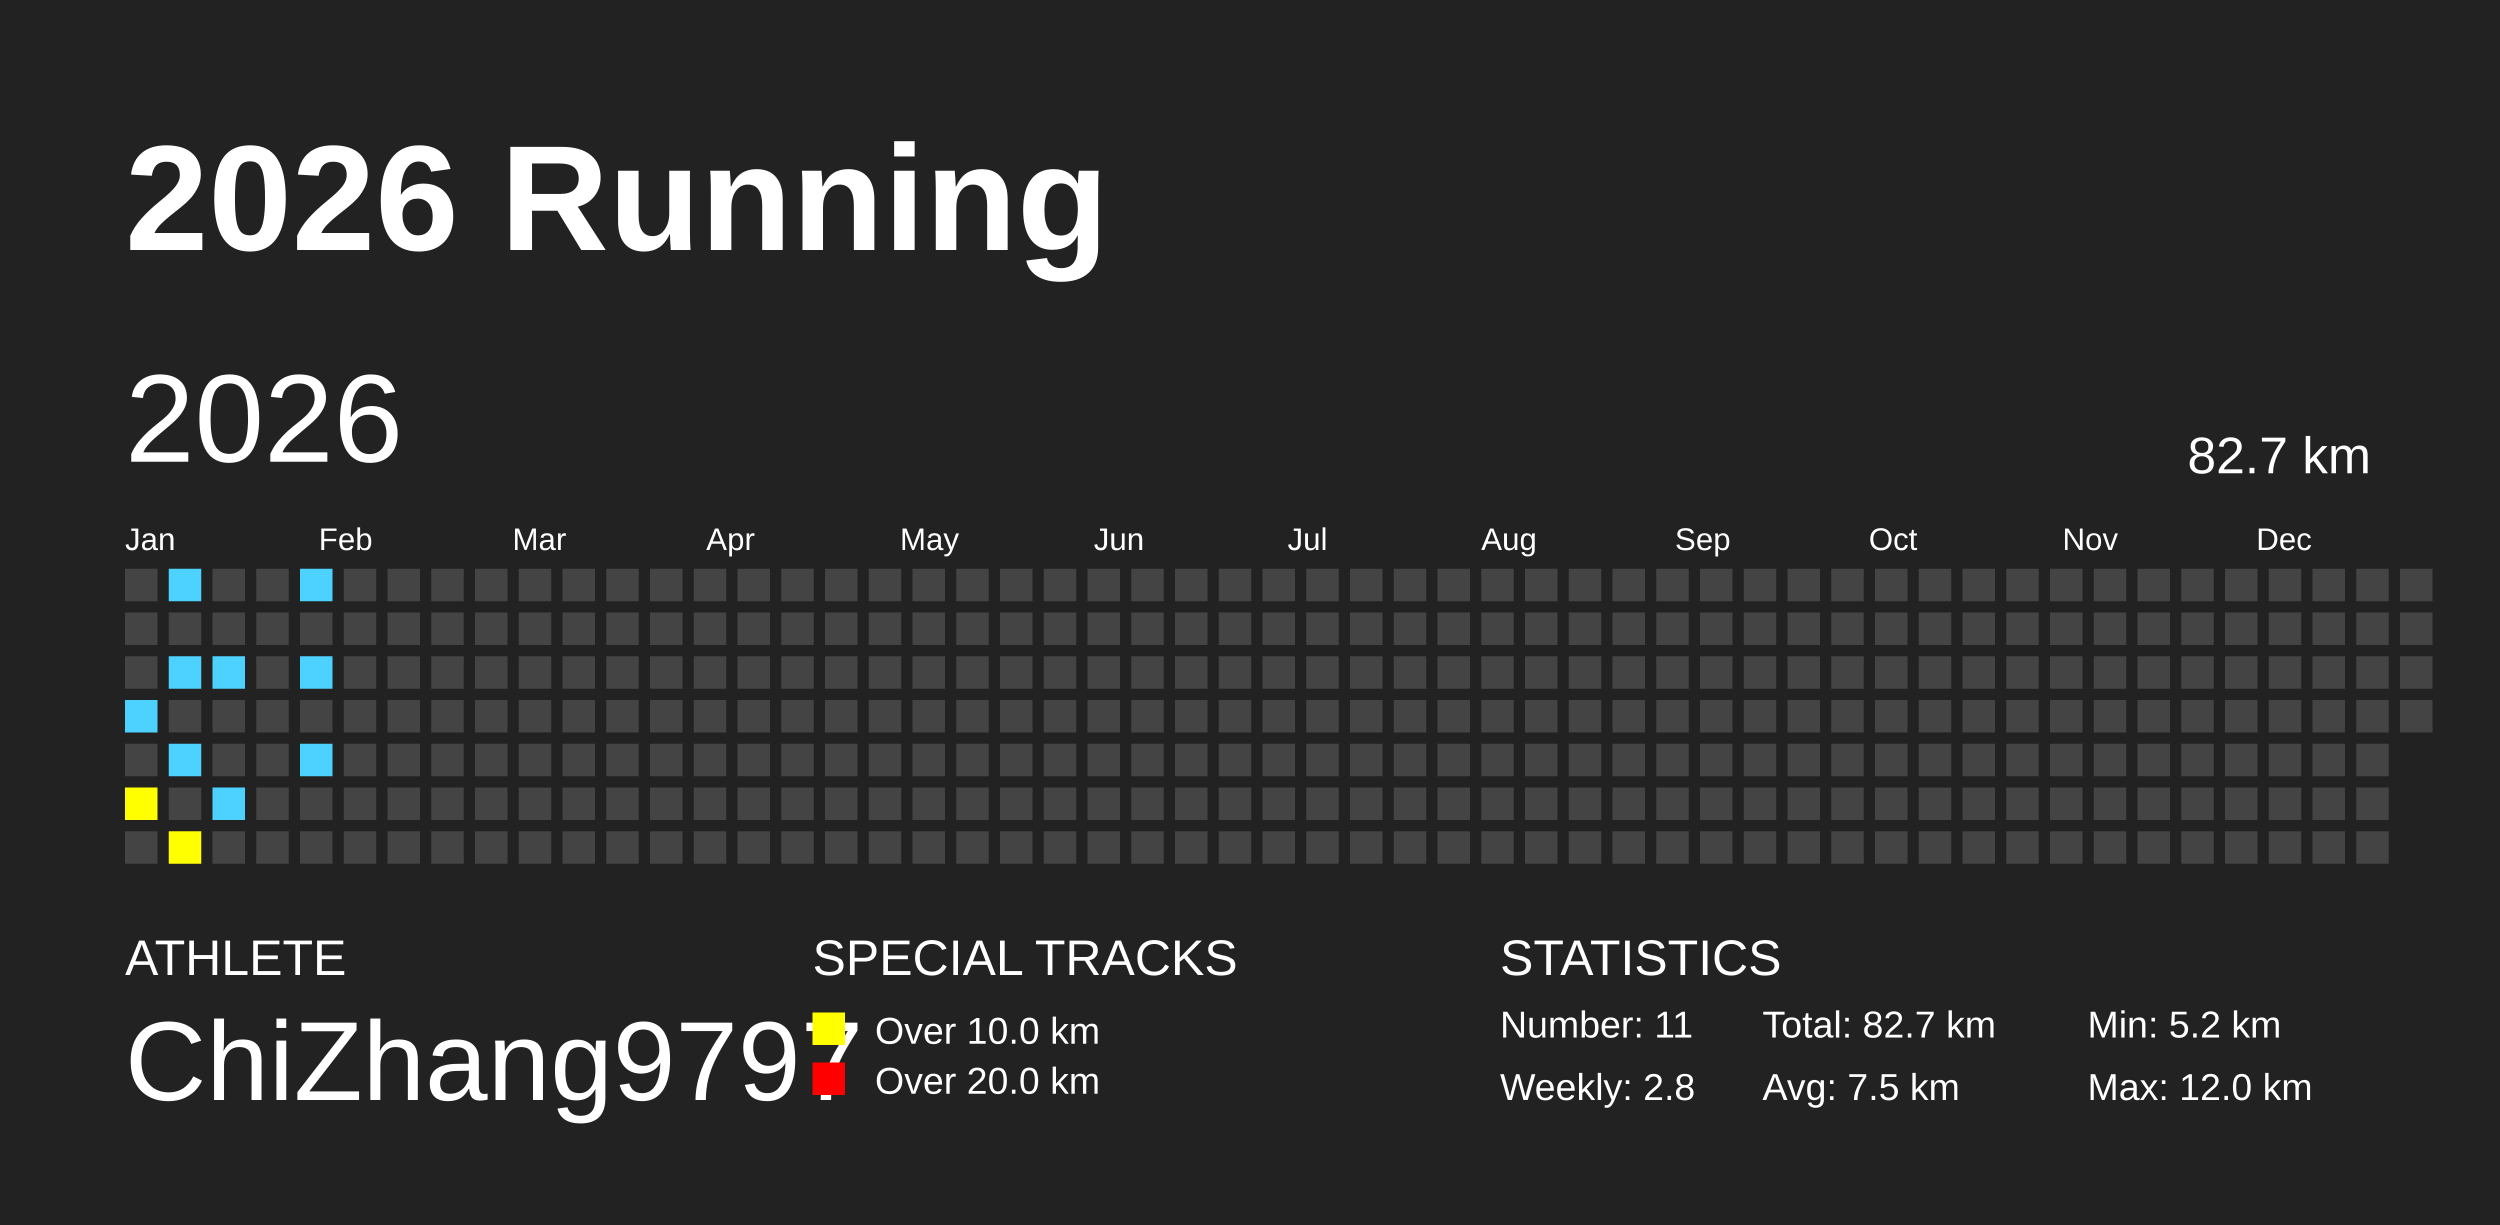
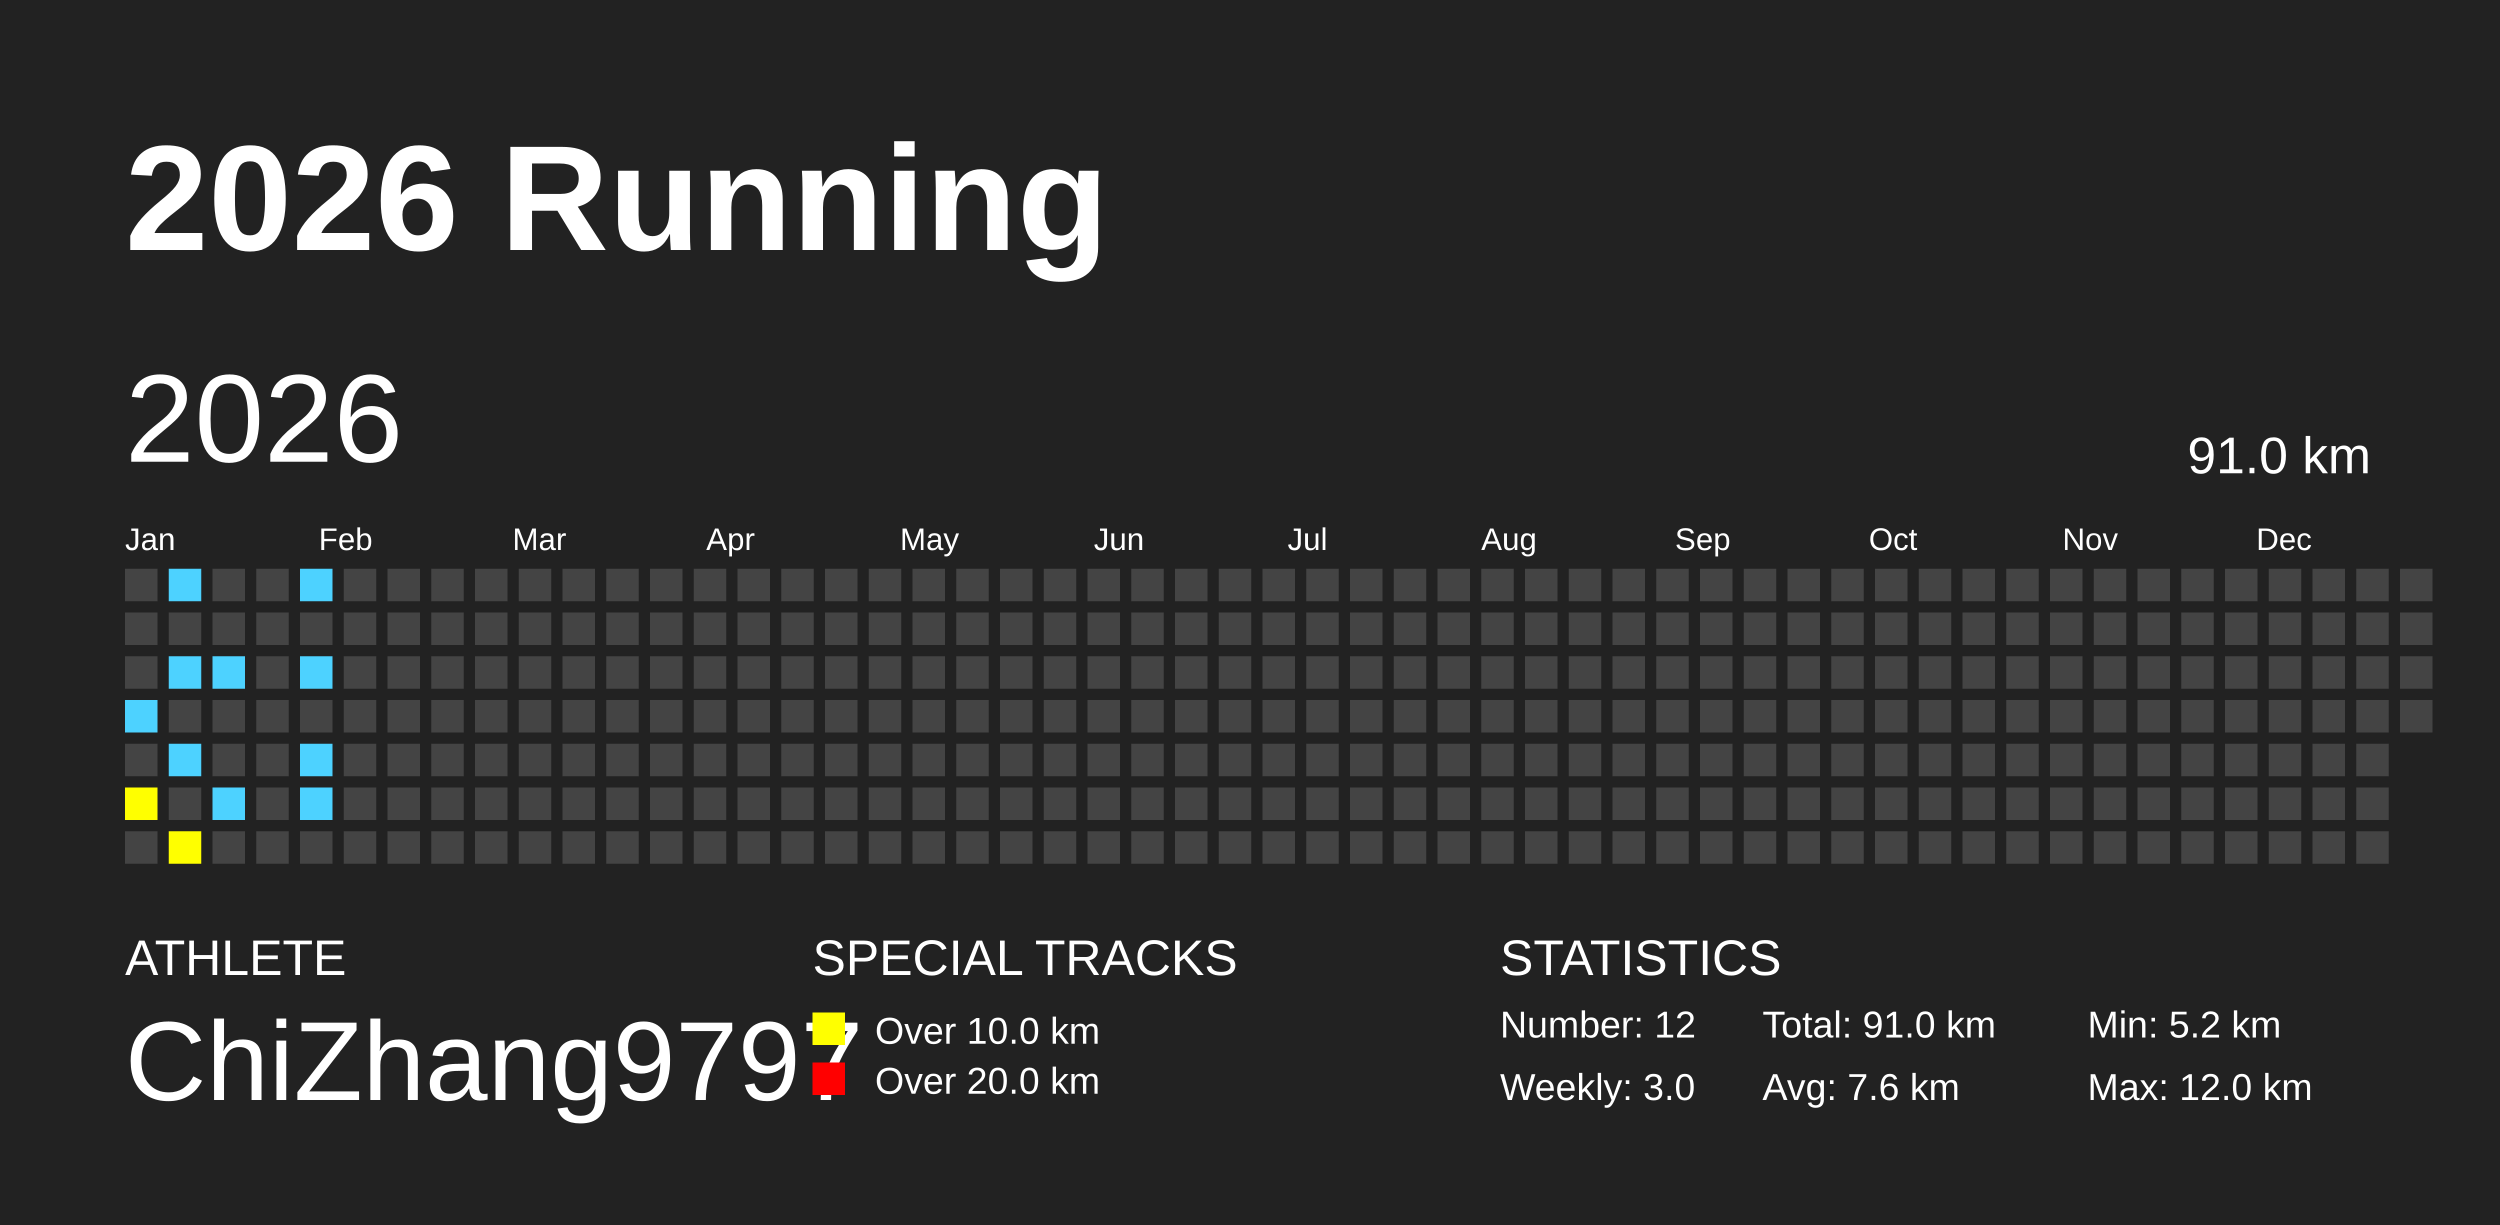
<svg xmlns="http://www.w3.org/2000/svg" baseProfile="full" height="98mm" version="1.1" viewBox="0,0,200,98" width="200mm">
  <defs />
  <rect fill="#222222" height="98" width="200" x="0" y="0" />
  <text fill="#FFFFFF" style="font-size:12px; font-family:Arial; font-weight:bold;" x="10" y="20">2026 Running</text>
  <text fill="#FFFFFF" style="font-size:4px; font-family:Arial" x="10" y="78">ATHLETE</text>
  <text fill="#FFFFFF" style="font-size:9px; font-family:Arial" x="10" y="88">ChiZhang9797</text>
  <text fill="#FFFFFF" style="font-size:4px; font-family:Arial" x="65" y="78">SPECIAL TRACKS</text>
  <rect fill="yellow" height="2.6" width="2.6" x="65" y="81" />
  <text fill="#FFFFFF" style="font-size:3px; font-family:Arial" x="70" y="83.5">Over 10.0 km</text>
  <rect fill="red" height="2.6" width="2.6" x="65" y="85" />
  <text fill="#FFFFFF" style="font-size:3px; font-family:Arial" x="70" y="87.5">Over 20.0 km</text>
  <text fill="#FFFFFF" style="font-size:4px; font-family:Arial" x="120" y="78">STATISTICS</text>
-   <text fill="#FFFFFF" style="font-size:3px; font-family:Arial" x="120" y="83">Number: 11</text>
-   <text fill="#FFFFFF" style="font-size:3px; font-family:Arial" x="120" y="88">Weekly: 2.8</text>
-   <text fill="#FFFFFF" style="font-size:3px; font-family:Arial" x="141" y="83">Total: 82.7 km</text>
-   <text fill="#FFFFFF" style="font-size:3px; font-family:Arial" x="141" y="88">Avg: 7.5 km</text>
+   <text fill="#FFFFFF" style="font-size:3px; font-family:Arial" x="120" y="83">Number: 12</text>
+   <text fill="#FFFFFF" style="font-size:3px; font-family:Arial" x="120" y="88">Weekly: 3.0</text>
+   <text fill="#FFFFFF" style="font-size:3px; font-family:Arial" x="141" y="83">Total: 91.0 km</text>
+   <text fill="#FFFFFF" style="font-size:3px; font-family:Arial" x="141" y="88">Avg: 7.6 km</text>
  <text fill="#FFFFFF" style="font-size:3px; font-family:Arial" x="167" y="83">Min: 5.2 km</text>
  <text fill="#FFFFFF" style="font-size:3px; font-family:Arial" x="167" y="88">Max: 12.0 km</text>
  <text dominant-baseline="hanging" fill="#FFFFFF" style="font-size:10.0px; font-family:Arial;" x="10" y="30">2026</text>
-   <text dominant-baseline="hanging" fill="#FFFFFF" style="font-size:4.125px; font-family:Arial;" x="175" y="35">82.7 km</text>
+   <text dominant-baseline="hanging" fill="#FFFFFF" style="font-size:4.125px; font-family:Arial;" x="175" y="35">91.0 km</text>
  <text fill="#FFFFFF" style="font-size:2.5px; font-family:Arial" x="10.0" y="44">Jan</text>
  <text fill="#FFFFFF" style="font-size:2.5px; font-family:Arial" x="25.5" y="44">Feb</text>
  <text fill="#FFFFFF" style="font-size:2.5px; font-family:Arial" x="41.0" y="44">Mar</text>
  <text fill="#FFFFFF" style="font-size:2.5px; font-family:Arial" x="56.5" y="44">Apr</text>
  <text fill="#FFFFFF" style="font-size:2.5px; font-family:Arial" x="72.0" y="44">May</text>
  <text fill="#FFFFFF" style="font-size:2.5px; font-family:Arial" x="87.5" y="44">Jun</text>
  <text fill="#FFFFFF" style="font-size:2.5px; font-family:Arial" x="103.0" y="44">Jul</text>
  <text fill="#FFFFFF" style="font-size:2.5px; font-family:Arial" x="118.5" y="44">Aug</text>
  <text fill="#FFFFFF" style="font-size:2.5px; font-family:Arial" x="134.0" y="44">Sep</text>
  <text fill="#FFFFFF" style="font-size:2.5px; font-family:Arial" x="149.5" y="44">Oct</text>
  <text fill="#FFFFFF" style="font-size:2.5px; font-family:Arial" x="165.0" y="44">Nov</text>
  <text fill="#FFFFFF" style="font-size:2.5px; font-family:Arial" x="180.5" y="44">Dec</text>
  <rect fill="#444444" height="2.6" width="2.6" x="10.0" y="45.5" />
  <rect fill="#444444" height="2.6" width="2.6" x="10.0" y="49.0" />
  <rect fill="#444444" height="2.6" width="2.6" x="10.0" y="52.5" />
  <rect fill="#4DD2FF" height="2.6" width="2.6" x="10.0" y="56.0" />
  <rect fill="#444444" height="2.6" width="2.6" x="10.0" y="59.5" />
  <rect fill="yellow" height="2.6" width="2.6" x="10.0" y="63.0" />
  <rect fill="#444444" height="2.6" width="2.6" x="10.0" y="66.5" />
  <rect fill="#4DD2FF" height="2.6" width="2.6" x="13.5" y="45.5" />
  <rect fill="#444444" height="2.6" width="2.6" x="13.5" y="49.0" />
  <rect fill="#4DD2FF" height="2.6" width="2.6" x="13.5" y="52.5" />
  <rect fill="#444444" height="2.6" width="2.6" x="13.5" y="56.0" />
  <rect fill="#4DD2FF" height="2.6" width="2.6" x="13.5" y="59.5" />
  <rect fill="#444444" height="2.6" width="2.6" x="13.5" y="63.0" />
  <rect fill="yellow" height="2.6" width="2.6" x="13.5" y="66.5" />
  <rect fill="#444444" height="2.6" width="2.6" x="17.0" y="45.5" />
  <rect fill="#444444" height="2.6" width="2.6" x="17.0" y="49.0" />
  <rect fill="#4DD2FF" height="2.6" width="2.6" x="17.0" y="52.5" />
  <rect fill="#444444" height="2.6" width="2.6" x="17.0" y="56.0" />
  <rect fill="#444444" height="2.6" width="2.6" x="17.0" y="59.5" />
  <rect fill="#4DD2FF" height="2.6" width="2.6" x="17.0" y="63.0" />
  <rect fill="#444444" height="2.6" width="2.6" x="17.0" y="66.5" />
  <rect fill="#444444" height="2.6" width="2.6" x="20.5" y="45.5" />
  <rect fill="#444444" height="2.6" width="2.6" x="20.5" y="49.0" />
  <rect fill="#444444" height="2.6" width="2.6" x="20.5" y="52.5" />
  <rect fill="#444444" height="2.6" width="2.6" x="20.5" y="56.0" />
  <rect fill="#444444" height="2.6" width="2.6" x="20.5" y="59.5" />
  <rect fill="#444444" height="2.6" width="2.6" x="20.5" y="63.0" />
  <rect fill="#444444" height="2.6" width="2.6" x="20.5" y="66.5" />
  <rect fill="#4DD2FF" height="2.6" width="2.6" x="24.0" y="45.5" />
  <rect fill="#444444" height="2.6" width="2.6" x="24.0" y="49.0" />
  <rect fill="#4DD2FF" height="2.6" width="2.6" x="24.0" y="52.5" />
  <rect fill="#444444" height="2.6" width="2.6" x="24.0" y="56.0" />
  <rect fill="#4DD2FF" height="2.6" width="2.6" x="24.0" y="59.5" />
-   <rect fill="#444444" height="2.6" width="2.6" x="24.0" y="63.0" />
+   <rect fill="#4DD2FF" height="2.6" width="2.6" x="24.0" y="63.0" />
  <rect fill="#444444" height="2.6" width="2.6" x="24.0" y="66.5" />
  <rect fill="#444444" height="2.6" width="2.6" x="27.5" y="45.5" />
  <rect fill="#444444" height="2.6" width="2.6" x="27.5" y="49.0" />
  <rect fill="#444444" height="2.6" width="2.6" x="27.5" y="52.5" />
  <rect fill="#444444" height="2.6" width="2.6" x="27.5" y="56.0" />
  <rect fill="#444444" height="2.6" width="2.6" x="27.5" y="59.5" />
  <rect fill="#444444" height="2.6" width="2.6" x="27.5" y="63.0" />
  <rect fill="#444444" height="2.6" width="2.6" x="27.5" y="66.5" />
  <rect fill="#444444" height="2.6" width="2.6" x="31.0" y="45.5" />
  <rect fill="#444444" height="2.6" width="2.6" x="31.0" y="49.0" />
  <rect fill="#444444" height="2.6" width="2.6" x="31.0" y="52.5" />
  <rect fill="#444444" height="2.6" width="2.6" x="31.0" y="56.0" />
  <rect fill="#444444" height="2.6" width="2.6" x="31.0" y="59.5" />
  <rect fill="#444444" height="2.6" width="2.6" x="31.0" y="63.0" />
  <rect fill="#444444" height="2.6" width="2.6" x="31.0" y="66.5" />
  <rect fill="#444444" height="2.6" width="2.6" x="34.5" y="45.5" />
  <rect fill="#444444" height="2.6" width="2.6" x="34.5" y="49.0" />
  <rect fill="#444444" height="2.6" width="2.6" x="34.5" y="52.5" />
  <rect fill="#444444" height="2.6" width="2.6" x="34.5" y="56.0" />
  <rect fill="#444444" height="2.6" width="2.6" x="34.5" y="59.5" />
  <rect fill="#444444" height="2.6" width="2.6" x="34.5" y="63.0" />
  <rect fill="#444444" height="2.6" width="2.6" x="34.5" y="66.5" />
  <rect fill="#444444" height="2.6" width="2.6" x="38.0" y="45.5" />
  <rect fill="#444444" height="2.6" width="2.6" x="38.0" y="49.0" />
  <rect fill="#444444" height="2.6" width="2.6" x="38.0" y="52.5" />
  <rect fill="#444444" height="2.6" width="2.6" x="38.0" y="56.0" />
  <rect fill="#444444" height="2.6" width="2.6" x="38.0" y="59.5" />
  <rect fill="#444444" height="2.6" width="2.6" x="38.0" y="63.0" />
  <rect fill="#444444" height="2.6" width="2.6" x="38.0" y="66.5" />
  <rect fill="#444444" height="2.6" width="2.6" x="41.5" y="45.5" />
  <rect fill="#444444" height="2.6" width="2.6" x="41.5" y="49.0" />
  <rect fill="#444444" height="2.6" width="2.6" x="41.5" y="52.5" />
  <rect fill="#444444" height="2.6" width="2.6" x="41.5" y="56.0" />
  <rect fill="#444444" height="2.6" width="2.6" x="41.5" y="59.5" />
  <rect fill="#444444" height="2.6" width="2.6" x="41.5" y="63.0" />
  <rect fill="#444444" height="2.6" width="2.6" x="41.5" y="66.5" />
  <rect fill="#444444" height="2.6" width="2.6" x="45.0" y="45.5" />
  <rect fill="#444444" height="2.6" width="2.6" x="45.0" y="49.0" />
  <rect fill="#444444" height="2.6" width="2.6" x="45.0" y="52.5" />
  <rect fill="#444444" height="2.6" width="2.6" x="45.0" y="56.0" />
  <rect fill="#444444" height="2.6" width="2.6" x="45.0" y="59.5" />
  <rect fill="#444444" height="2.6" width="2.6" x="45.0" y="63.0" />
  <rect fill="#444444" height="2.6" width="2.6" x="45.0" y="66.5" />
  <rect fill="#444444" height="2.6" width="2.6" x="48.5" y="45.5" />
  <rect fill="#444444" height="2.6" width="2.6" x="48.5" y="49.0" />
  <rect fill="#444444" height="2.6" width="2.6" x="48.5" y="52.5" />
  <rect fill="#444444" height="2.6" width="2.6" x="48.5" y="56.0" />
  <rect fill="#444444" height="2.6" width="2.6" x="48.5" y="59.5" />
  <rect fill="#444444" height="2.6" width="2.6" x="48.5" y="63.0" />
  <rect fill="#444444" height="2.6" width="2.6" x="48.5" y="66.5" />
  <rect fill="#444444" height="2.6" width="2.6" x="52.0" y="45.5" />
  <rect fill="#444444" height="2.6" width="2.6" x="52.0" y="49.0" />
  <rect fill="#444444" height="2.6" width="2.6" x="52.0" y="52.5" />
  <rect fill="#444444" height="2.6" width="2.6" x="52.0" y="56.0" />
  <rect fill="#444444" height="2.6" width="2.6" x="52.0" y="59.5" />
  <rect fill="#444444" height="2.6" width="2.6" x="52.0" y="63.0" />
  <rect fill="#444444" height="2.6" width="2.6" x="52.0" y="66.5" />
  <rect fill="#444444" height="2.6" width="2.6" x="55.5" y="45.5" />
  <rect fill="#444444" height="2.6" width="2.6" x="55.5" y="49.0" />
  <rect fill="#444444" height="2.6" width="2.6" x="55.5" y="52.5" />
  <rect fill="#444444" height="2.6" width="2.6" x="55.5" y="56.0" />
  <rect fill="#444444" height="2.6" width="2.6" x="55.5" y="59.5" />
  <rect fill="#444444" height="2.6" width="2.6" x="55.5" y="63.0" />
  <rect fill="#444444" height="2.6" width="2.6" x="55.5" y="66.5" />
  <rect fill="#444444" height="2.6" width="2.6" x="59.0" y="45.5" />
  <rect fill="#444444" height="2.6" width="2.6" x="59.0" y="49.0" />
  <rect fill="#444444" height="2.6" width="2.6" x="59.0" y="52.5" />
  <rect fill="#444444" height="2.6" width="2.6" x="59.0" y="56.0" />
  <rect fill="#444444" height="2.6" width="2.6" x="59.0" y="59.5" />
  <rect fill="#444444" height="2.6" width="2.6" x="59.0" y="63.0" />
  <rect fill="#444444" height="2.6" width="2.6" x="59.0" y="66.5" />
  <rect fill="#444444" height="2.6" width="2.6" x="62.5" y="45.5" />
  <rect fill="#444444" height="2.6" width="2.6" x="62.5" y="49.0" />
  <rect fill="#444444" height="2.6" width="2.6" x="62.5" y="52.5" />
  <rect fill="#444444" height="2.6" width="2.6" x="62.5" y="56.0" />
  <rect fill="#444444" height="2.6" width="2.6" x="62.5" y="59.5" />
  <rect fill="#444444" height="2.6" width="2.6" x="62.5" y="63.0" />
  <rect fill="#444444" height="2.6" width="2.6" x="62.5" y="66.5" />
  <rect fill="#444444" height="2.6" width="2.6" x="66.0" y="45.5" />
  <rect fill="#444444" height="2.6" width="2.6" x="66.0" y="49.0" />
  <rect fill="#444444" height="2.6" width="2.6" x="66.0" y="52.5" />
  <rect fill="#444444" height="2.6" width="2.6" x="66.0" y="56.0" />
  <rect fill="#444444" height="2.6" width="2.6" x="66.0" y="59.5" />
  <rect fill="#444444" height="2.6" width="2.6" x="66.0" y="63.0" />
  <rect fill="#444444" height="2.6" width="2.6" x="66.0" y="66.5" />
  <rect fill="#444444" height="2.6" width="2.6" x="69.5" y="45.5" />
  <rect fill="#444444" height="2.6" width="2.6" x="69.5" y="49.0" />
  <rect fill="#444444" height="2.6" width="2.6" x="69.5" y="52.5" />
  <rect fill="#444444" height="2.6" width="2.6" x="69.5" y="56.0" />
  <rect fill="#444444" height="2.6" width="2.6" x="69.5" y="59.5" />
  <rect fill="#444444" height="2.6" width="2.6" x="69.5" y="63.0" />
  <rect fill="#444444" height="2.6" width="2.6" x="69.5" y="66.5" />
  <rect fill="#444444" height="2.6" width="2.6" x="73.0" y="45.5" />
  <rect fill="#444444" height="2.6" width="2.6" x="73.0" y="49.0" />
  <rect fill="#444444" height="2.6" width="2.6" x="73.0" y="52.5" />
  <rect fill="#444444" height="2.6" width="2.6" x="73.0" y="56.0" />
  <rect fill="#444444" height="2.6" width="2.6" x="73.0" y="59.5" />
  <rect fill="#444444" height="2.6" width="2.6" x="73.0" y="63.0" />
  <rect fill="#444444" height="2.6" width="2.6" x="73.0" y="66.5" />
  <rect fill="#444444" height="2.6" width="2.6" x="76.5" y="45.5" />
  <rect fill="#444444" height="2.6" width="2.6" x="76.5" y="49.0" />
  <rect fill="#444444" height="2.6" width="2.6" x="76.5" y="52.5" />
  <rect fill="#444444" height="2.6" width="2.6" x="76.5" y="56.0" />
  <rect fill="#444444" height="2.6" width="2.6" x="76.5" y="59.5" />
  <rect fill="#444444" height="2.6" width="2.6" x="76.5" y="63.0" />
  <rect fill="#444444" height="2.6" width="2.6" x="76.5" y="66.5" />
  <rect fill="#444444" height="2.6" width="2.6" x="80.0" y="45.5" />
  <rect fill="#444444" height="2.6" width="2.6" x="80.0" y="49.0" />
  <rect fill="#444444" height="2.6" width="2.6" x="80.0" y="52.5" />
  <rect fill="#444444" height="2.6" width="2.6" x="80.0" y="56.0" />
  <rect fill="#444444" height="2.6" width="2.6" x="80.0" y="59.5" />
  <rect fill="#444444" height="2.6" width="2.6" x="80.0" y="63.0" />
  <rect fill="#444444" height="2.6" width="2.6" x="80.0" y="66.5" />
  <rect fill="#444444" height="2.6" width="2.6" x="83.5" y="45.5" />
  <rect fill="#444444" height="2.6" width="2.6" x="83.5" y="49.0" />
  <rect fill="#444444" height="2.6" width="2.6" x="83.5" y="52.5" />
  <rect fill="#444444" height="2.6" width="2.6" x="83.5" y="56.0" />
  <rect fill="#444444" height="2.6" width="2.6" x="83.5" y="59.5" />
  <rect fill="#444444" height="2.6" width="2.6" x="83.5" y="63.0" />
  <rect fill="#444444" height="2.6" width="2.6" x="83.5" y="66.5" />
  <rect fill="#444444" height="2.6" width="2.6" x="87.0" y="45.5" />
  <rect fill="#444444" height="2.6" width="2.6" x="87.0" y="49.0" />
  <rect fill="#444444" height="2.6" width="2.6" x="87.0" y="52.5" />
  <rect fill="#444444" height="2.6" width="2.6" x="87.0" y="56.0" />
  <rect fill="#444444" height="2.6" width="2.6" x="87.0" y="59.5" />
  <rect fill="#444444" height="2.6" width="2.6" x="87.0" y="63.0" />
  <rect fill="#444444" height="2.6" width="2.6" x="87.0" y="66.5" />
  <rect fill="#444444" height="2.6" width="2.6" x="90.5" y="45.5" />
  <rect fill="#444444" height="2.6" width="2.6" x="90.5" y="49.0" />
  <rect fill="#444444" height="2.6" width="2.6" x="90.5" y="52.5" />
  <rect fill="#444444" height="2.6" width="2.6" x="90.5" y="56.0" />
  <rect fill="#444444" height="2.6" width="2.6" x="90.5" y="59.5" />
  <rect fill="#444444" height="2.6" width="2.6" x="90.5" y="63.0" />
  <rect fill="#444444" height="2.6" width="2.6" x="90.5" y="66.5" />
  <rect fill="#444444" height="2.6" width="2.6" x="94.0" y="45.5" />
  <rect fill="#444444" height="2.6" width="2.6" x="94.0" y="49.0" />
  <rect fill="#444444" height="2.6" width="2.6" x="94.0" y="52.5" />
  <rect fill="#444444" height="2.6" width="2.6" x="94.0" y="56.0" />
  <rect fill="#444444" height="2.6" width="2.6" x="94.0" y="59.5" />
  <rect fill="#444444" height="2.6" width="2.6" x="94.0" y="63.0" />
  <rect fill="#444444" height="2.6" width="2.6" x="94.0" y="66.5" />
  <rect fill="#444444" height="2.6" width="2.6" x="97.5" y="45.5" />
  <rect fill="#444444" height="2.6" width="2.6" x="97.5" y="49.0" />
  <rect fill="#444444" height="2.6" width="2.6" x="97.5" y="52.5" />
  <rect fill="#444444" height="2.6" width="2.6" x="97.5" y="56.0" />
  <rect fill="#444444" height="2.6" width="2.6" x="97.5" y="59.5" />
  <rect fill="#444444" height="2.6" width="2.6" x="97.5" y="63.0" />
  <rect fill="#444444" height="2.6" width="2.6" x="97.5" y="66.5" />
  <rect fill="#444444" height="2.6" width="2.6" x="101.0" y="45.5" />
  <rect fill="#444444" height="2.6" width="2.6" x="101.0" y="49.0" />
  <rect fill="#444444" height="2.6" width="2.6" x="101.0" y="52.5" />
  <rect fill="#444444" height="2.6" width="2.6" x="101.0" y="56.0" />
  <rect fill="#444444" height="2.6" width="2.6" x="101.0" y="59.5" />
  <rect fill="#444444" height="2.6" width="2.6" x="101.0" y="63.0" />
  <rect fill="#444444" height="2.6" width="2.6" x="101.0" y="66.5" />
  <rect fill="#444444" height="2.6" width="2.6" x="104.5" y="45.5" />
  <rect fill="#444444" height="2.6" width="2.6" x="104.5" y="49.0" />
  <rect fill="#444444" height="2.6" width="2.6" x="104.5" y="52.5" />
  <rect fill="#444444" height="2.6" width="2.6" x="104.5" y="56.0" />
  <rect fill="#444444" height="2.6" width="2.6" x="104.5" y="59.5" />
  <rect fill="#444444" height="2.6" width="2.6" x="104.5" y="63.0" />
  <rect fill="#444444" height="2.6" width="2.6" x="104.5" y="66.5" />
  <rect fill="#444444" height="2.6" width="2.6" x="108.0" y="45.5" />
  <rect fill="#444444" height="2.6" width="2.6" x="108.0" y="49.0" />
  <rect fill="#444444" height="2.6" width="2.6" x="108.0" y="52.5" />
  <rect fill="#444444" height="2.6" width="2.6" x="108.0" y="56.0" />
  <rect fill="#444444" height="2.6" width="2.6" x="108.0" y="59.5" />
  <rect fill="#444444" height="2.6" width="2.6" x="108.0" y="63.0" />
  <rect fill="#444444" height="2.6" width="2.6" x="108.0" y="66.5" />
  <rect fill="#444444" height="2.6" width="2.6" x="111.5" y="45.5" />
  <rect fill="#444444" height="2.6" width="2.6" x="111.5" y="49.0" />
  <rect fill="#444444" height="2.6" width="2.6" x="111.5" y="52.5" />
  <rect fill="#444444" height="2.6" width="2.6" x="111.5" y="56.0" />
  <rect fill="#444444" height="2.6" width="2.6" x="111.5" y="59.5" />
  <rect fill="#444444" height="2.6" width="2.6" x="111.5" y="63.0" />
  <rect fill="#444444" height="2.6" width="2.6" x="111.5" y="66.5" />
  <rect fill="#444444" height="2.6" width="2.6" x="115.0" y="45.5" />
  <rect fill="#444444" height="2.6" width="2.6" x="115.0" y="49.0" />
  <rect fill="#444444" height="2.6" width="2.6" x="115.0" y="52.5" />
  <rect fill="#444444" height="2.6" width="2.6" x="115.0" y="56.0" />
  <rect fill="#444444" height="2.6" width="2.6" x="115.0" y="59.5" />
  <rect fill="#444444" height="2.6" width="2.6" x="115.0" y="63.0" />
  <rect fill="#444444" height="2.6" width="2.6" x="115.0" y="66.5" />
  <rect fill="#444444" height="2.6" width="2.6" x="118.5" y="45.5" />
  <rect fill="#444444" height="2.6" width="2.6" x="118.5" y="49.0" />
  <rect fill="#444444" height="2.6" width="2.6" x="118.5" y="52.5" />
  <rect fill="#444444" height="2.6" width="2.6" x="118.5" y="56.0" />
  <rect fill="#444444" height="2.6" width="2.6" x="118.5" y="59.5" />
  <rect fill="#444444" height="2.6" width="2.6" x="118.5" y="63.0" />
  <rect fill="#444444" height="2.6" width="2.6" x="118.5" y="66.5" />
  <rect fill="#444444" height="2.6" width="2.6" x="122.0" y="45.5" />
  <rect fill="#444444" height="2.6" width="2.6" x="122.0" y="49.0" />
  <rect fill="#444444" height="2.6" width="2.6" x="122.0" y="52.5" />
  <rect fill="#444444" height="2.6" width="2.6" x="122.0" y="56.0" />
  <rect fill="#444444" height="2.6" width="2.6" x="122.0" y="59.5" />
  <rect fill="#444444" height="2.6" width="2.6" x="122.0" y="63.0" />
  <rect fill="#444444" height="2.6" width="2.6" x="122.0" y="66.5" />
  <rect fill="#444444" height="2.6" width="2.6" x="125.5" y="45.5" />
  <rect fill="#444444" height="2.6" width="2.6" x="125.5" y="49.0" />
  <rect fill="#444444" height="2.6" width="2.6" x="125.5" y="52.5" />
  <rect fill="#444444" height="2.6" width="2.6" x="125.5" y="56.0" />
  <rect fill="#444444" height="2.6" width="2.6" x="125.5" y="59.5" />
  <rect fill="#444444" height="2.6" width="2.6" x="125.5" y="63.0" />
  <rect fill="#444444" height="2.6" width="2.6" x="125.5" y="66.5" />
  <rect fill="#444444" height="2.6" width="2.6" x="129.0" y="45.5" />
  <rect fill="#444444" height="2.6" width="2.6" x="129.0" y="49.0" />
  <rect fill="#444444" height="2.6" width="2.6" x="129.0" y="52.5" />
  <rect fill="#444444" height="2.6" width="2.6" x="129.0" y="56.0" />
  <rect fill="#444444" height="2.6" width="2.6" x="129.0" y="59.5" />
  <rect fill="#444444" height="2.6" width="2.6" x="129.0" y="63.0" />
  <rect fill="#444444" height="2.6" width="2.6" x="129.0" y="66.5" />
  <rect fill="#444444" height="2.6" width="2.6" x="132.5" y="45.5" />
  <rect fill="#444444" height="2.6" width="2.6" x="132.5" y="49.0" />
  <rect fill="#444444" height="2.6" width="2.6" x="132.5" y="52.5" />
  <rect fill="#444444" height="2.6" width="2.6" x="132.5" y="56.0" />
  <rect fill="#444444" height="2.6" width="2.6" x="132.5" y="59.5" />
  <rect fill="#444444" height="2.6" width="2.6" x="132.5" y="63.0" />
  <rect fill="#444444" height="2.6" width="2.6" x="132.5" y="66.5" />
  <rect fill="#444444" height="2.6" width="2.6" x="136.0" y="45.5" />
  <rect fill="#444444" height="2.6" width="2.6" x="136.0" y="49.0" />
  <rect fill="#444444" height="2.6" width="2.6" x="136.0" y="52.5" />
  <rect fill="#444444" height="2.6" width="2.6" x="136.0" y="56.0" />
  <rect fill="#444444" height="2.6" width="2.6" x="136.0" y="59.5" />
  <rect fill="#444444" height="2.6" width="2.6" x="136.0" y="63.0" />
  <rect fill="#444444" height="2.6" width="2.6" x="136.0" y="66.5" />
  <rect fill="#444444" height="2.6" width="2.6" x="139.5" y="45.5" />
  <rect fill="#444444" height="2.6" width="2.6" x="139.5" y="49.0" />
  <rect fill="#444444" height="2.6" width="2.6" x="139.5" y="52.5" />
  <rect fill="#444444" height="2.6" width="2.6" x="139.5" y="56.0" />
  <rect fill="#444444" height="2.6" width="2.6" x="139.5" y="59.5" />
  <rect fill="#444444" height="2.6" width="2.6" x="139.5" y="63.0" />
  <rect fill="#444444" height="2.6" width="2.6" x="139.5" y="66.5" />
  <rect fill="#444444" height="2.6" width="2.6" x="143.0" y="45.5" />
  <rect fill="#444444" height="2.6" width="2.6" x="143.0" y="49.0" />
  <rect fill="#444444" height="2.6" width="2.6" x="143.0" y="52.5" />
  <rect fill="#444444" height="2.6" width="2.6" x="143.0" y="56.0" />
  <rect fill="#444444" height="2.6" width="2.6" x="143.0" y="59.5" />
  <rect fill="#444444" height="2.6" width="2.6" x="143.0" y="63.0" />
  <rect fill="#444444" height="2.6" width="2.6" x="143.0" y="66.5" />
  <rect fill="#444444" height="2.6" width="2.6" x="146.5" y="45.5" />
  <rect fill="#444444" height="2.6" width="2.6" x="146.5" y="49.0" />
  <rect fill="#444444" height="2.6" width="2.6" x="146.5" y="52.5" />
  <rect fill="#444444" height="2.6" width="2.6" x="146.5" y="56.0" />
  <rect fill="#444444" height="2.6" width="2.6" x="146.5" y="59.5" />
  <rect fill="#444444" height="2.6" width="2.6" x="146.5" y="63.0" />
  <rect fill="#444444" height="2.6" width="2.6" x="146.5" y="66.5" />
  <rect fill="#444444" height="2.6" width="2.6" x="150.0" y="45.5" />
  <rect fill="#444444" height="2.6" width="2.6" x="150.0" y="49.0" />
  <rect fill="#444444" height="2.6" width="2.6" x="150.0" y="52.5" />
  <rect fill="#444444" height="2.6" width="2.6" x="150.0" y="56.0" />
  <rect fill="#444444" height="2.6" width="2.6" x="150.0" y="59.5" />
  <rect fill="#444444" height="2.6" width="2.6" x="150.0" y="63.0" />
  <rect fill="#444444" height="2.6" width="2.6" x="150.0" y="66.5" />
  <rect fill="#444444" height="2.6" width="2.6" x="153.5" y="45.5" />
  <rect fill="#444444" height="2.6" width="2.6" x="153.5" y="49.0" />
  <rect fill="#444444" height="2.6" width="2.6" x="153.5" y="52.5" />
  <rect fill="#444444" height="2.6" width="2.6" x="153.5" y="56.0" />
  <rect fill="#444444" height="2.6" width="2.6" x="153.5" y="59.5" />
  <rect fill="#444444" height="2.6" width="2.6" x="153.5" y="63.0" />
  <rect fill="#444444" height="2.6" width="2.6" x="153.5" y="66.5" />
  <rect fill="#444444" height="2.6" width="2.6" x="157.0" y="45.5" />
  <rect fill="#444444" height="2.6" width="2.6" x="157.0" y="49.0" />
  <rect fill="#444444" height="2.6" width="2.6" x="157.0" y="52.5" />
  <rect fill="#444444" height="2.6" width="2.6" x="157.0" y="56.0" />
  <rect fill="#444444" height="2.6" width="2.6" x="157.0" y="59.5" />
  <rect fill="#444444" height="2.6" width="2.6" x="157.0" y="63.0" />
  <rect fill="#444444" height="2.6" width="2.6" x="157.0" y="66.5" />
  <rect fill="#444444" height="2.6" width="2.6" x="160.5" y="45.5" />
  <rect fill="#444444" height="2.6" width="2.6" x="160.5" y="49.0" />
  <rect fill="#444444" height="2.6" width="2.6" x="160.5" y="52.5" />
  <rect fill="#444444" height="2.6" width="2.6" x="160.5" y="56.0" />
  <rect fill="#444444" height="2.6" width="2.6" x="160.5" y="59.5" />
  <rect fill="#444444" height="2.6" width="2.6" x="160.5" y="63.0" />
  <rect fill="#444444" height="2.6" width="2.6" x="160.5" y="66.5" />
  <rect fill="#444444" height="2.6" width="2.6" x="164.0" y="45.5" />
  <rect fill="#444444" height="2.6" width="2.6" x="164.0" y="49.0" />
  <rect fill="#444444" height="2.6" width="2.6" x="164.0" y="52.5" />
  <rect fill="#444444" height="2.6" width="2.6" x="164.0" y="56.0" />
  <rect fill="#444444" height="2.6" width="2.6" x="164.0" y="59.5" />
  <rect fill="#444444" height="2.6" width="2.6" x="164.0" y="63.0" />
  <rect fill="#444444" height="2.6" width="2.6" x="164.0" y="66.5" />
  <rect fill="#444444" height="2.6" width="2.6" x="167.5" y="45.5" />
  <rect fill="#444444" height="2.6" width="2.6" x="167.5" y="49.0" />
  <rect fill="#444444" height="2.6" width="2.6" x="167.5" y="52.5" />
  <rect fill="#444444" height="2.6" width="2.6" x="167.5" y="56.0" />
  <rect fill="#444444" height="2.6" width="2.6" x="167.5" y="59.5" />
  <rect fill="#444444" height="2.6" width="2.6" x="167.5" y="63.0" />
  <rect fill="#444444" height="2.6" width="2.6" x="167.5" y="66.5" />
  <rect fill="#444444" height="2.6" width="2.6" x="171.0" y="45.5" />
  <rect fill="#444444" height="2.6" width="2.6" x="171.0" y="49.0" />
  <rect fill="#444444" height="2.6" width="2.6" x="171.0" y="52.5" />
  <rect fill="#444444" height="2.6" width="2.6" x="171.0" y="56.0" />
  <rect fill="#444444" height="2.6" width="2.6" x="171.0" y="59.5" />
  <rect fill="#444444" height="2.6" width="2.6" x="171.0" y="63.0" />
  <rect fill="#444444" height="2.6" width="2.6" x="171.0" y="66.5" />
  <rect fill="#444444" height="2.6" width="2.6" x="174.5" y="45.5" />
  <rect fill="#444444" height="2.6" width="2.6" x="174.5" y="49.0" />
  <rect fill="#444444" height="2.6" width="2.6" x="174.5" y="52.5" />
  <rect fill="#444444" height="2.6" width="2.6" x="174.5" y="56.0" />
  <rect fill="#444444" height="2.6" width="2.6" x="174.5" y="59.5" />
  <rect fill="#444444" height="2.6" width="2.6" x="174.5" y="63.0" />
  <rect fill="#444444" height="2.6" width="2.6" x="174.5" y="66.5" />
  <rect fill="#444444" height="2.6" width="2.6" x="178.0" y="45.5" />
  <rect fill="#444444" height="2.6" width="2.6" x="178.0" y="49.0" />
  <rect fill="#444444" height="2.6" width="2.6" x="178.0" y="52.5" />
  <rect fill="#444444" height="2.6" width="2.6" x="178.0" y="56.0" />
  <rect fill="#444444" height="2.6" width="2.6" x="178.0" y="59.5" />
  <rect fill="#444444" height="2.6" width="2.6" x="178.0" y="63.0" />
  <rect fill="#444444" height="2.6" width="2.6" x="178.0" y="66.5" />
  <rect fill="#444444" height="2.6" width="2.6" x="181.5" y="45.5" />
  <rect fill="#444444" height="2.6" width="2.6" x="181.5" y="49.0" />
  <rect fill="#444444" height="2.6" width="2.6" x="181.5" y="52.5" />
  <rect fill="#444444" height="2.6" width="2.6" x="181.5" y="56.0" />
  <rect fill="#444444" height="2.6" width="2.6" x="181.5" y="59.5" />
  <rect fill="#444444" height="2.6" width="2.6" x="181.5" y="63.0" />
  <rect fill="#444444" height="2.6" width="2.6" x="181.5" y="66.5" />
  <rect fill="#444444" height="2.6" width="2.6" x="185.0" y="45.5" />
  <rect fill="#444444" height="2.6" width="2.6" x="185.0" y="49.0" />
  <rect fill="#444444" height="2.6" width="2.6" x="185.0" y="52.5" />
  <rect fill="#444444" height="2.6" width="2.6" x="185.0" y="56.0" />
  <rect fill="#444444" height="2.6" width="2.6" x="185.0" y="59.5" />
  <rect fill="#444444" height="2.6" width="2.6" x="185.0" y="63.0" />
  <rect fill="#444444" height="2.6" width="2.6" x="185.0" y="66.5" />
  <rect fill="#444444" height="2.6" width="2.6" x="188.5" y="45.5" />
  <rect fill="#444444" height="2.6" width="2.6" x="188.5" y="49.0" />
  <rect fill="#444444" height="2.6" width="2.6" x="188.5" y="52.5" />
  <rect fill="#444444" height="2.6" width="2.6" x="188.5" y="56.0" />
  <rect fill="#444444" height="2.6" width="2.6" x="188.5" y="59.5" />
  <rect fill="#444444" height="2.6" width="2.6" x="188.5" y="63.0" />
  <rect fill="#444444" height="2.6" width="2.6" x="188.5" y="66.5" />
  <rect fill="#444444" height="2.6" width="2.6" x="192.0" y="45.5" />
  <rect fill="#444444" height="2.6" width="2.6" x="192.0" y="49.0" />
  <rect fill="#444444" height="2.6" width="2.6" x="192.0" y="52.5" />
  <rect fill="#444444" height="2.6" width="2.6" x="192.0" y="56.0" />
</svg>
